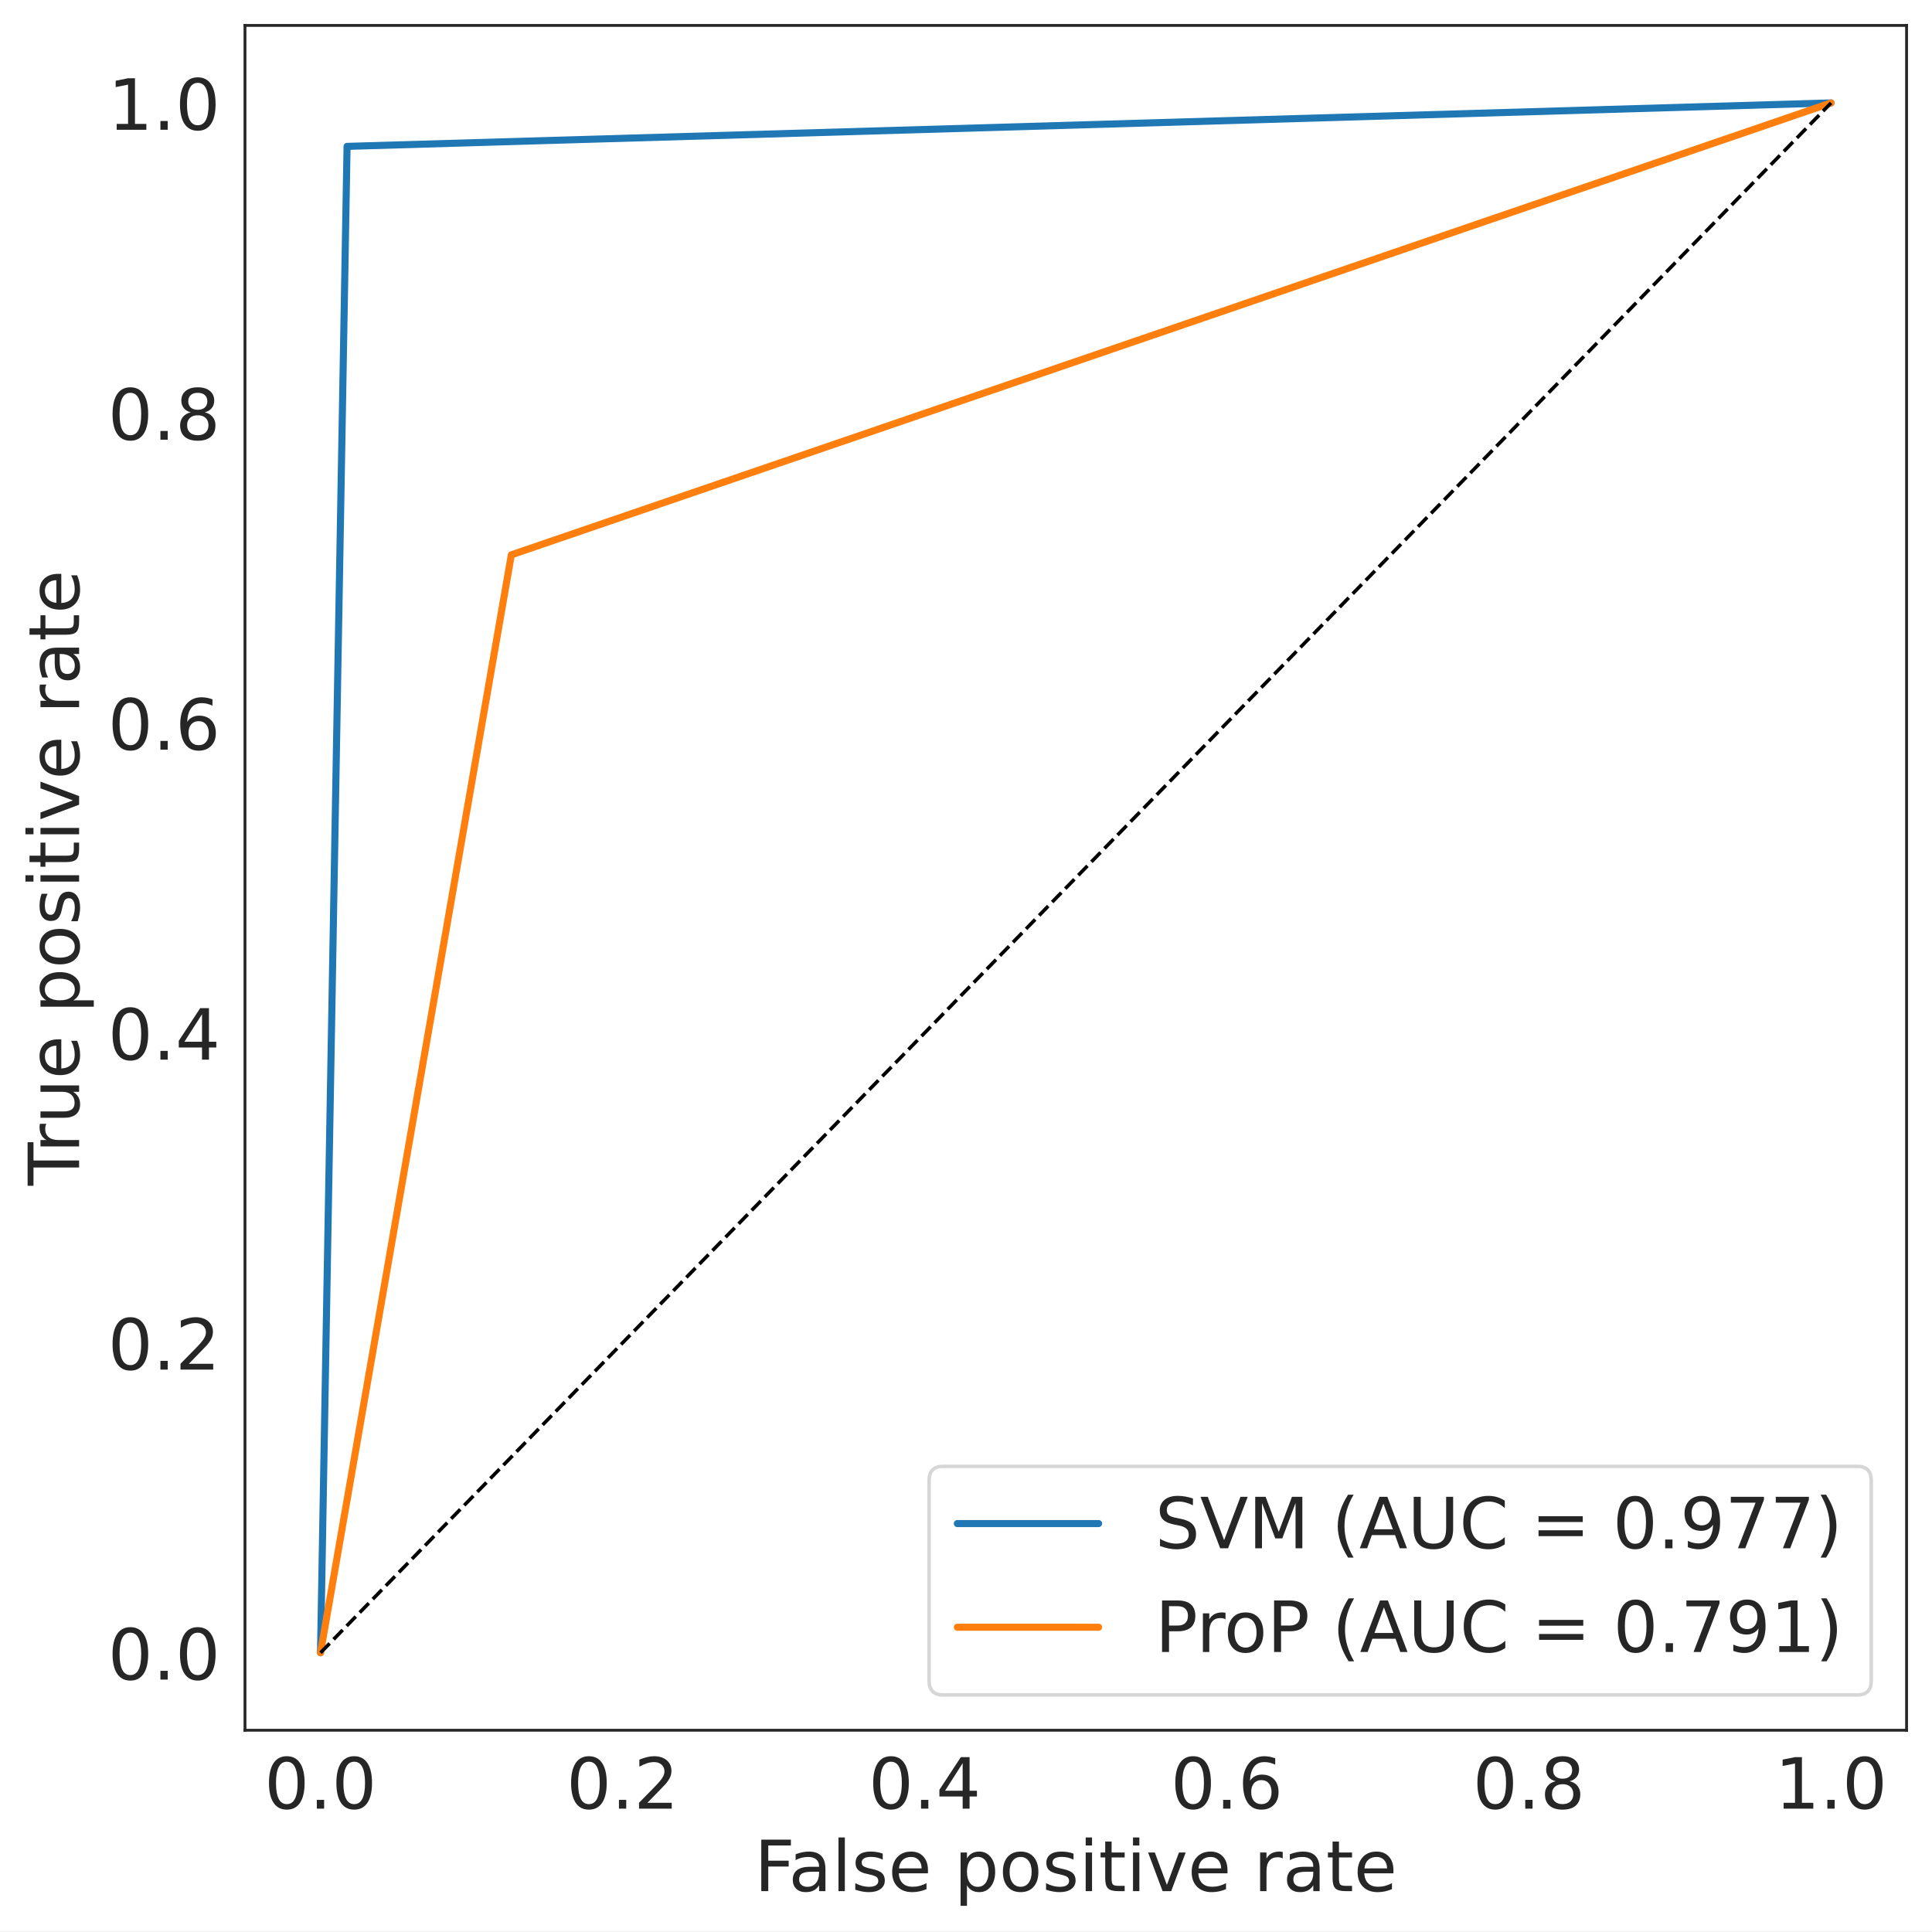
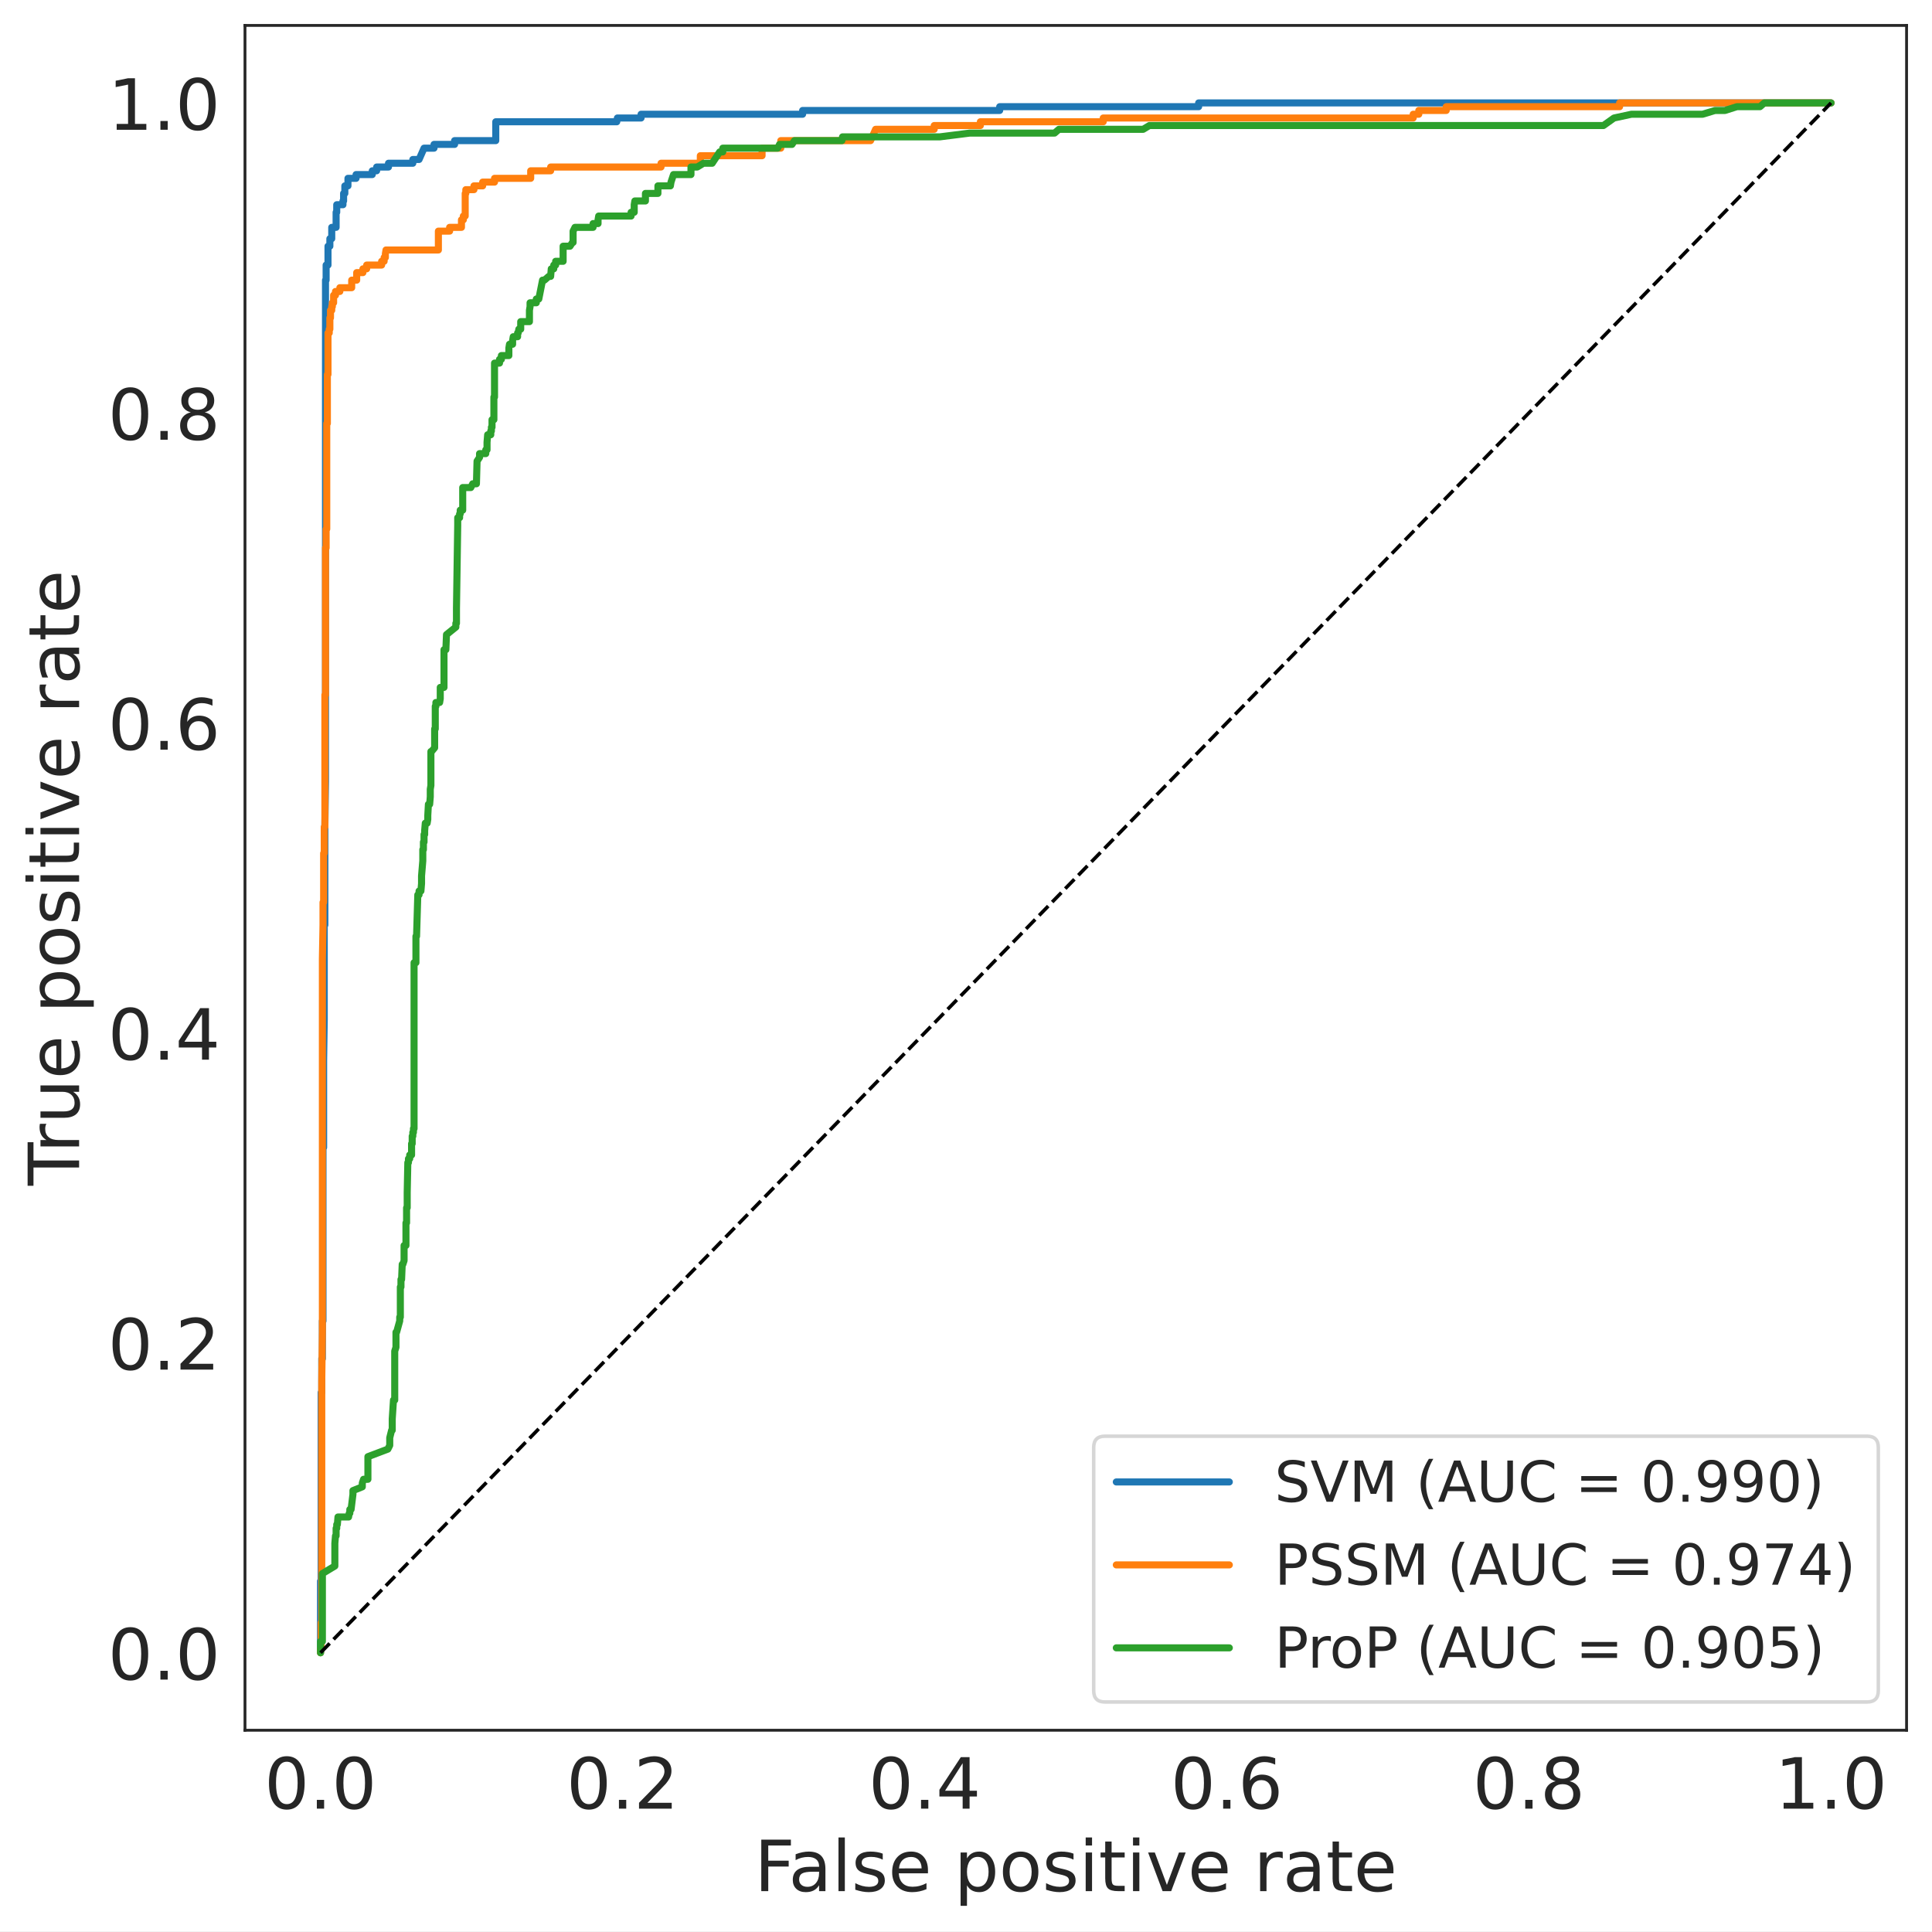
<svg xmlns="http://www.w3.org/2000/svg" xmlns:xlink="http://www.w3.org/1999/xlink" width="547.003pt" height="546.793pt" viewBox="0 0 547.003 546.793" version="1.1">
  <defs>
    <style type="text/css">*{stroke-linejoin: round; stroke-linecap: butt}</style>
  </defs>
  <g id="figure_1">
    <g id="patch_1">
      <path d="M 0 546.793  L 547.003 546.793  L 547.003 0  L 0 0  z " style="fill: #ffffff" />
    </g>
    <g id="axes_1">
      <g id="patch_2">
        <path d="M 69.362 489.88  L 539.803 489.88  L 539.803 7.2  L 69.362 7.2  z " style="fill: #ffffff" />
      </g>
      <g id="matplotlib.axis_1">
        <g id="xtick_1">
          <g id="text_1">
            <g style="fill: #262626" transform="translate(74.84301 512.0769) scale(0.2 -0.2)">
              <defs>
                <path id="DejaVuSans-30" d="M 2034 4250  Q 1547 4250 1301 3770  Q 1056 3291 1056 2328  Q 1056 1369 1301 889  Q 1547 409 2034 409  Q 2525 409 2770 889  Q 3016 1369 3016 2328  Q 3016 3291 2770 3770  Q 2525 4250 2034 4250  z M 2034 4750  Q 2819 4750 3233 4129  Q 3647 3509 3647 2328  Q 3647 1150 3233 529  Q 2819 -91 2034 -91  Q 1250 -91 836 529  Q 422 1150 422 2328  Q 422 3509 836 4129  Q 1250 4750 2034 4750  z " transform="scale(0.015625)" />
                <path id="DejaVuSans-2e" d="M 684 794  L 1344 794  L 1344 0  L 684 0  L 684 794  z " transform="scale(0.015625)" />
              </defs>
              <use xlink:href="#DejaVuSans-30" />
              <use xlink:href="#DejaVuSans-2e" transform="translate(63.62305 0)" />
              <use xlink:href="#DejaVuSans-30" transform="translate(95.41016 0)" />
            </g>
          </g>
        </g>
        <g id="xtick_2">
          <g id="text_2">
            <g style="fill: #262626" transform="translate(160.3776 512.0769) scale(0.2 -0.2)">
              <defs>
                <path id="DejaVuSans-32" d="M 1228 531  L 3431 531  L 3431 0  L 469 0  L 469 531  Q 828 903 1448 1529  Q 2069 2156 2228 2338  Q 2531 2678 2651 2914  Q 2772 3150 2772 3378  Q 2772 3750 2511 3984  Q 2250 4219 1831 4219  Q 1534 4219 1204 4116  Q 875 4013 500 3803  L 500 4441  Q 881 4594 1212 4672  Q 1544 4750 1819 4750  Q 2544 4750 2975 4387  Q 3406 4025 3406 3419  Q 3406 3131 3298 2873  Q 3191 2616 2906 2266  Q 2828 2175 2409 1742  Q 1991 1309 1228 531  z " transform="scale(0.015625)" />
              </defs>
              <use xlink:href="#DejaVuSans-30" />
              <use xlink:href="#DejaVuSans-2e" transform="translate(63.62305 0)" />
              <use xlink:href="#DejaVuSans-32" transform="translate(95.41016 0)" />
            </g>
          </g>
        </g>
        <g id="xtick_3">
          <g id="text_3">
            <g style="fill: #262626" transform="translate(245.9121 512.0769) scale(0.2 -0.2)">
              <defs>
                <path id="DejaVuSans-34" d="M 2419 4116  L 825 1625  L 2419 1625  L 2419 4116  z M 2253 4666  L 3047 4666  L 3047 1625  L 3713 1625  L 3713 1100  L 3047 1100  L 3047 0  L 2419 0  L 2419 1100  L 313 1100  L 313 1709  L 2253 4666  z " transform="scale(0.015625)" />
              </defs>
              <use xlink:href="#DejaVuSans-30" />
              <use xlink:href="#DejaVuSans-2e" transform="translate(63.62305 0)" />
              <use xlink:href="#DejaVuSans-34" transform="translate(95.41016 0)" />
            </g>
          </g>
        </g>
        <g id="xtick_4">
          <g id="text_4">
            <g style="fill: #262626" transform="translate(331.4466 512.0769) scale(0.2 -0.2)">
              <defs>
                <path id="DejaVuSans-36" d="M 2113 2584  Q 1688 2584 1439 2293  Q 1191 2003 1191 1497  Q 1191 994 1439 701  Q 1688 409 2113 409  Q 2538 409 2786 701  Q 3034 994 3034 1497  Q 3034 2003 2786 2293  Q 2538 2584 2113 2584  z M 3366 4563  L 3366 3988  Q 3128 4100 2886 4159  Q 2644 4219 2406 4219  Q 1781 4219 1451 3797  Q 1122 3375 1075 2522  Q 1259 2794 1537 2939  Q 1816 3084 2150 3084  Q 2853 3084 3261 2657  Q 3669 2231 3669 1497  Q 3669 778 3244 343  Q 2819 -91 2113 -91  Q 1303 -91 875 529  Q 447 1150 447 2328  Q 447 3434 972 4092  Q 1497 4750 2381 4750  Q 2619 4750 2861 4703  Q 3103 4656 3366 4563  z " transform="scale(0.015625)" />
              </defs>
              <use xlink:href="#DejaVuSans-30" />
              <use xlink:href="#DejaVuSans-2e" transform="translate(63.62305 0)" />
              <use xlink:href="#DejaVuSans-36" transform="translate(95.41016 0)" />
            </g>
          </g>
        </g>
        <g id="xtick_5">
          <g id="text_5">
            <g style="fill: #262626" transform="translate(416.9812 512.0769) scale(0.2 -0.2)">
              <defs>
                <path id="DejaVuSans-38" d="M 2034 2216  Q 1584 2216 1326 1975  Q 1069 1734 1069 1313  Q 1069 891 1326 650  Q 1584 409 2034 409  Q 2484 409 2743 651  Q 3003 894 3003 1313  Q 3003 1734 2745 1975  Q 2488 2216 2034 2216  z M 1403 2484  Q 997 2584 770 2862  Q 544 3141 544 3541  Q 544 4100 942 4425  Q 1341 4750 2034 4750  Q 2731 4750 3128 4425  Q 3525 4100 3525 3541  Q 3525 3141 3298 2862  Q 3072 2584 2669 2484  Q 3125 2378 3379 2068  Q 3634 1759 3634 1313  Q 3634 634 3220 271  Q 2806 -91 2034 -91  Q 1263 -91 848 271  Q 434 634 434 1313  Q 434 1759 690 2068  Q 947 2378 1403 2484  z M 1172 3481  Q 1172 3119 1398 2916  Q 1625 2713 2034 2713  Q 2441 2713 2670 2916  Q 2900 3119 2900 3481  Q 2900 3844 2670 4047  Q 2441 4250 2034 4250  Q 1625 4250 1398 4047  Q 1172 3844 1172 3481  z " transform="scale(0.015625)" />
              </defs>
              <use xlink:href="#DejaVuSans-30" />
              <use xlink:href="#DejaVuSans-2e" transform="translate(63.62305 0)" />
              <use xlink:href="#DejaVuSans-38" transform="translate(95.41016 0)" />
            </g>
          </g>
        </g>
        <g id="xtick_6">
          <g id="text_6">
            <g style="fill: #262626" transform="translate(502.5157 512.0769) scale(0.2 -0.2)">
              <defs>
                <path id="DejaVuSans-31" d="M 794 531  L 1825 531  L 1825 4091  L 703 3866  L 703 4441  L 1819 4666  L 2450 4666  L 2450 531  L 3481 531  L 3481 0  L 794 0  L 794 531  z " transform="scale(0.015625)" />
              </defs>
              <use xlink:href="#DejaVuSans-31" />
              <use xlink:href="#DejaVuSans-2e" transform="translate(63.62305 0)" />
              <use xlink:href="#DejaVuSans-30" transform="translate(95.41016 0)" />
            </g>
          </g>
        </g>
        <g id="text_7">
          <g style="fill: #262626" transform="translate(213.5809 535.4331) scale(0.2 -0.2)">
            <defs>
              <path id="DejaVuSans-46" d="M 628 4666  L 3309 4666  L 3309 4134  L 1259 4134  L 1259 2759  L 3109 2759  L 3109 2228  L 1259 2228  L 1259 0  L 628 0  L 628 4666  z " transform="scale(0.015625)" />
              <path id="DejaVuSans-61" d="M 2194 1759  Q 1497 1759 1228 1600  Q 959 1441 959 1056  Q 959 750 1161 570  Q 1363 391 1709 391  Q 2188 391 2477 730  Q 2766 1069 2766 1631  L 2766 1759  L 2194 1759  z M 3341 1997  L 3341 0  L 2766 0  L 2766 531  Q 2569 213 2275 61  Q 1981 -91 1556 -91  Q 1019 -91 701 211  Q 384 513 384 1019  Q 384 1609 779 1909  Q 1175 2209 1959 2209  L 2766 2209  L 2766 2266  Q 2766 2663 2505 2880  Q 2244 3097 1772 3097  Q 1472 3097 1187 3025  Q 903 2953 641 2809  L 641 3341  Q 956 3463 1253 3523  Q 1550 3584 1831 3584  Q 2591 3584 2966 3190  Q 3341 2797 3341 1997  z " transform="scale(0.015625)" />
              <path id="DejaVuSans-6c" d="M 603 4863  L 1178 4863  L 1178 0  L 603 0  L 603 4863  z " transform="scale(0.015625)" />
              <path id="DejaVuSans-73" d="M 2834 3397  L 2834 2853  Q 2591 2978 2328 3040  Q 2066 3103 1784 3103  Q 1356 3103 1142 2972  Q 928 2841 928 2578  Q 928 2378 1081 2264  Q 1234 2150 1697 2047  L 1894 2003  Q 2506 1872 2764 1633  Q 3022 1394 3022 966  Q 3022 478 2636 193  Q 2250 -91 1575 -91  Q 1294 -91 989 -36  Q 684 19 347 128  L 347 722  Q 666 556 975 473  Q 1284 391 1588 391  Q 1994 391 2212 530  Q 2431 669 2431 922  Q 2431 1156 2273 1281  Q 2116 1406 1581 1522  L 1381 1569  Q 847 1681 609 1914  Q 372 2147 372 2553  Q 372 3047 722 3315  Q 1072 3584 1716 3584  Q 2034 3584 2315 3537  Q 2597 3491 2834 3397  z " transform="scale(0.015625)" />
              <path id="DejaVuSans-65" d="M 3597 1894  L 3597 1613  L 953 1613  Q 991 1019 1311 708  Q 1631 397 2203 397  Q 2534 397 2845 478  Q 3156 559 3463 722  L 3463 178  Q 3153 47 2828 -22  Q 2503 -91 2169 -91  Q 1331 -91 842 396  Q 353 884 353 1716  Q 353 2575 817 3079  Q 1281 3584 2069 3584  Q 2775 3584 3186 3129  Q 3597 2675 3597 1894  z M 3022 2063  Q 3016 2534 2758 2815  Q 2500 3097 2075 3097  Q 1594 3097 1305 2825  Q 1016 2553 972 2059  L 3022 2063  z " transform="scale(0.015625)" />
              <path id="DejaVuSans-20" transform="scale(0.015625)" />
              <path id="DejaVuSans-70" d="M 1159 525  L 1159 -1331  L 581 -1331  L 581 3500  L 1159 3500  L 1159 2969  Q 1341 3281 1617 3432  Q 1894 3584 2278 3584  Q 2916 3584 3314 3078  Q 3713 2572 3713 1747  Q 3713 922 3314 415  Q 2916 -91 2278 -91  Q 1894 -91 1617 61  Q 1341 213 1159 525  z M 3116 1747  Q 3116 2381 2855 2742  Q 2594 3103 2138 3103  Q 1681 3103 1420 2742  Q 1159 2381 1159 1747  Q 1159 1113 1420 752  Q 1681 391 2138 391  Q 2594 391 2855 752  Q 3116 1113 3116 1747  z " transform="scale(0.015625)" />
              <path id="DejaVuSans-6f" d="M 1959 3097  Q 1497 3097 1228 2736  Q 959 2375 959 1747  Q 959 1119 1226 758  Q 1494 397 1959 397  Q 2419 397 2687 759  Q 2956 1122 2956 1747  Q 2956 2369 2687 2733  Q 2419 3097 1959 3097  z M 1959 3584  Q 2709 3584 3137 3096  Q 3566 2609 3566 1747  Q 3566 888 3137 398  Q 2709 -91 1959 -91  Q 1206 -91 779 398  Q 353 888 353 1747  Q 353 2609 779 3096  Q 1206 3584 1959 3584  z " transform="scale(0.015625)" />
              <path id="DejaVuSans-69" d="M 603 3500  L 1178 3500  L 1178 0  L 603 0  L 603 3500  z M 603 4863  L 1178 4863  L 1178 4134  L 603 4134  L 603 4863  z " transform="scale(0.015625)" />
              <path id="DejaVuSans-74" d="M 1172 4494  L 1172 3500  L 2356 3500  L 2356 3053  L 1172 3053  L 1172 1153  Q 1172 725 1289 603  Q 1406 481 1766 481  L 2356 481  L 2356 0  L 1766 0  Q 1100 0 847 248  Q 594 497 594 1153  L 594 3053  L 172 3053  L 172 3500  L 594 3500  L 594 4494  L 1172 4494  z " transform="scale(0.015625)" />
              <path id="DejaVuSans-76" d="M 191 3500  L 800 3500  L 1894 563  L 2988 3500  L 3597 3500  L 2284 0  L 1503 0  L 191 3500  z " transform="scale(0.015625)" />
              <path id="DejaVuSans-72" d="M 2631 2963  Q 2534 3019 2420 3045  Q 2306 3072 2169 3072  Q 1681 3072 1420 2755  Q 1159 2438 1159 1844  L 1159 0  L 581 0  L 581 3500  L 1159 3500  L 1159 2956  Q 1341 3275 1631 3429  Q 1922 3584 2338 3584  Q 2397 3584 2469 3576  Q 2541 3569 2628 3553  L 2631 2963  z " transform="scale(0.015625)" />
            </defs>
            <use xlink:href="#DejaVuSans-46" />
            <use xlink:href="#DejaVuSans-61" transform="translate(48.39453 0)" />
            <use xlink:href="#DejaVuSans-6c" transform="translate(109.6738 0)" />
            <use xlink:href="#DejaVuSans-73" transform="translate(137.457 0)" />
            <use xlink:href="#DejaVuSans-65" transform="translate(189.5566 0)" />
            <use xlink:href="#DejaVuSans-20" transform="translate(251.0801 0)" />
            <use xlink:href="#DejaVuSans-70" transform="translate(282.8672 0)" />
            <use xlink:href="#DejaVuSans-6f" transform="translate(346.3438 0)" />
            <use xlink:href="#DejaVuSans-73" transform="translate(407.5254 0)" />
            <use xlink:href="#DejaVuSans-69" transform="translate(459.625 0)" />
            <use xlink:href="#DejaVuSans-74" transform="translate(487.4082 0)" />
            <use xlink:href="#DejaVuSans-69" transform="translate(526.6172 0)" />
            <use xlink:href="#DejaVuSans-76" transform="translate(554.4004 0)" />
            <use xlink:href="#DejaVuSans-65" transform="translate(613.5801 0)" />
            <use xlink:href="#DejaVuSans-20" transform="translate(675.1035 0)" />
            <use xlink:href="#DejaVuSans-72" transform="translate(706.8906 0)" />
            <use xlink:href="#DejaVuSans-61" transform="translate(748.0039 0)" />
            <use xlink:href="#DejaVuSans-74" transform="translate(809.2832 0)" />
            <use xlink:href="#DejaVuSans-65" transform="translate(848.4922 0)" />
          </g>
        </g>
      </g>
      <g id="matplotlib.axis_2">
        <g id="ytick_1">
          <g id="text_8">
            <g style="fill: #262626" transform="translate(30.55625 475.5384) scale(0.2 -0.2)">
              <use xlink:href="#DejaVuSans-30" />
              <use xlink:href="#DejaVuSans-2e" transform="translate(63.62305 0)" />
              <use xlink:href="#DejaVuSans-30" transform="translate(95.41016 0)" />
            </g>
          </g>
        </g>
        <g id="ytick_2">
          <g id="text_9">
            <g style="fill: #262626" transform="translate(30.55625 387.7784) scale(0.2 -0.2)">
              <use xlink:href="#DejaVuSans-30" />
              <use xlink:href="#DejaVuSans-2e" transform="translate(63.62305 0)" />
              <use xlink:href="#DejaVuSans-32" transform="translate(95.41016 0)" />
            </g>
          </g>
        </g>
        <g id="ytick_3">
          <g id="text_10">
            <g style="fill: #262626" transform="translate(30.55625 300.0184) scale(0.2 -0.2)">
              <use xlink:href="#DejaVuSans-30" />
              <use xlink:href="#DejaVuSans-2e" transform="translate(63.62305 0)" />
              <use xlink:href="#DejaVuSans-34" transform="translate(95.41016 0)" />
            </g>
          </g>
        </g>
        <g id="ytick_4">
          <g id="text_11">
            <g style="fill: #262626" transform="translate(30.55625 212.2584) scale(0.2 -0.2)">
              <use xlink:href="#DejaVuSans-30" />
              <use xlink:href="#DejaVuSans-2e" transform="translate(63.62305 0)" />
              <use xlink:href="#DejaVuSans-36" transform="translate(95.41016 0)" />
            </g>
          </g>
        </g>
        <g id="ytick_5">
          <g id="text_12">
            <g style="fill: #262626" transform="translate(30.55625 124.4984) scale(0.2 -0.2)">
              <use xlink:href="#DejaVuSans-30" />
              <use xlink:href="#DejaVuSans-2e" transform="translate(63.62305 0)" />
              <use xlink:href="#DejaVuSans-38" transform="translate(95.41016 0)" />
            </g>
          </g>
        </g>
        <g id="ytick_6">
          <g id="text_13">
            <g style="fill: #262626" transform="translate(30.55625 36.73844) scale(0.2 -0.2)">
              <use xlink:href="#DejaVuSans-31" />
              <use xlink:href="#DejaVuSans-2e" transform="translate(63.62305 0)" />
              <use xlink:href="#DejaVuSans-30" transform="translate(95.41016 0)" />
            </g>
          </g>
        </g>
        <g id="text_14">
          <g style="fill: #262626" transform="translate(22.39688 335.6681) rotate(-90) scale(0.2 -0.2)">
            <defs>
              <path id="DejaVuSans-54" d="M -19 4666  L 3928 4666  L 3928 4134  L 2272 4134  L 2272 0  L 1638 0  L 1638 4134  L -19 4134  L -19 4666  z " transform="scale(0.015625)" />
              <path id="DejaVuSans-75" d="M 544 1381  L 544 3500  L 1119 3500  L 1119 1403  Q 1119 906 1312 657  Q 1506 409 1894 409  Q 2359 409 2629 706  Q 2900 1003 2900 1516  L 2900 3500  L 3475 3500  L 3475 0  L 2900 0  L 2900 538  Q 2691 219 2414 64  Q 2138 -91 1772 -91  Q 1169 -91 856 284  Q 544 659 544 1381  z M 1991 3584  L 1991 3584  z " transform="scale(0.015625)" />
            </defs>
            <use xlink:href="#DejaVuSans-54" />
            <use xlink:href="#DejaVuSans-72" transform="translate(46.33398 0)" />
            <use xlink:href="#DejaVuSans-75" transform="translate(87.44727 0)" />
            <use xlink:href="#DejaVuSans-65" transform="translate(150.8262 0)" />
            <use xlink:href="#DejaVuSans-20" transform="translate(212.3496 0)" />
            <use xlink:href="#DejaVuSans-70" transform="translate(244.1367 0)" />
            <use xlink:href="#DejaVuSans-6f" transform="translate(307.6133 0)" />
            <use xlink:href="#DejaVuSans-73" transform="translate(368.7949 0)" />
            <use xlink:href="#DejaVuSans-69" transform="translate(420.8945 0)" />
            <use xlink:href="#DejaVuSans-74" transform="translate(448.6777 0)" />
            <use xlink:href="#DejaVuSans-69" transform="translate(487.8867 0)" />
            <use xlink:href="#DejaVuSans-76" transform="translate(515.6699 0)" />
            <use xlink:href="#DejaVuSans-65" transform="translate(574.8496 0)" />
            <use xlink:href="#DejaVuSans-20" transform="translate(636.373 0)" />
            <use xlink:href="#DejaVuSans-72" transform="translate(668.1602 0)" />
            <use xlink:href="#DejaVuSans-61" transform="translate(709.2734 0)" />
            <use xlink:href="#DejaVuSans-74" transform="translate(770.5527 0)" />
            <use xlink:href="#DejaVuSans-65" transform="translate(809.7617 0)" />
          </g>
        </g>
      </g>
      <g id="line2d_1">
-         <path d="M 90.746 467.94  L 98.263 41.443  L 518.419 29.14  " clip-path="url(#p184c1fcb16)" style="fill: none; stroke: #1f77b4; stroke-width: 2; stroke-linecap: round" />
+         <path d="M 90.746 467.94  L 90.746 447.655  L 90.923 447.655  L 90.923 394.273  L 91.099 394.273  L 91.099 384.664  L 91.276 384.664  L 91.276 373.988  L 91.452 373.988  L 91.452 324.876  L 91.629 324.876  L 91.629 300.321  L 91.806 288.576  L 91.806 261.885  L 91.982 261.885  L 91.982 234.127  L 92.159 221.315  L 92.159 79.319  L 92.335 79.319  L 92.335 75.049  L 92.865 75.049  L 92.865 69.71  L 93.395 69.71  L 93.395 67.575  L 93.925 67.575  L 93.925 64.372  L 95.161 64.372  L 95.161 60.102  L 95.337 60.102  L 95.337 57.966  L 97.103 57.966  L 97.103 56.899  L 97.28 56.899  L 97.28 54.763  L 97.633 54.763  L 97.633 52.628  L 98.516 52.628  L 98.516 50.493  L 100.811 50.493  L 100.811 49.425  L 105.402 49.425  L 105.402 48.358  L 106.638 48.358  L 106.638 47.29  L 109.993 47.29  L 109.993 46.222  L 116.88 46.222  L 116.88 45.155  L 118.646 45.155  L 120.058 41.952  L 122.883 41.952  L 122.883 40.884  L 128.71 40.884  L 128.71 39.816  L 140.365 39.816  L 140.365 34.478  L 174.621 34.478  L 174.797 33.411  L 181.507 33.411  L 181.507 32.343  L 227.241 32.343  L 227.241 31.275  L 283.04 31.275  L 283.04 30.208  L 339.368 30.208  L 339.368 29.14  L 518.419 29.14  L 518.419 29.14  " clip-path="url(#pdf6d0e2c1f)" style="fill: none; stroke: #1f77b4; stroke-width: 2; stroke-linecap: round" />
      </g>
      <g id="line2d_2">
-         <path d="M 90.746 467.94  L 144.773 157.089  L 518.419 29.14  " clip-path="url(#p184c1fcb16)" style="fill: none; stroke: #ff7f0e; stroke-width: 2; stroke-linecap: round" />
+         <path d="M 90.746 467.94  L 90.746 466.872  L 90.923 466.872  L 90.923 459.399  L 91.099 459.399  L 91.099 391.07  L 91.276 377.191  L 91.276 271.494  L 91.452 261.885  L 91.452 255.48  L 91.629 255.48  L 91.629 241.6  L 91.806 241.6  L 91.806 234.127  L 91.982 234.127  L 91.982 196.759  L 92.159 196.759  L 92.159 155.122  L 92.335 155.122  L 92.335 149.783  L 92.512 149.783  L 92.512 119.889  L 92.688 119.889  L 92.688 106.01  L 92.865 106.01  L 92.865 94.266  L 93.218 94.266  L 93.218 93.198  L 93.395 93.198  L 93.395 89.995  L 93.571 89.995  L 93.571 87.86  L 93.925 87.86  L 93.925 86.793  L 94.101 86.793  L 94.101 85.725  L 94.454 85.725  L 94.454 83.59  L 94.984 83.59  L 94.984 82.522  L 96.22 82.522  L 96.22 81.454  L 99.575 81.454  L 99.575 79.319  L 100.988 79.319  L 100.988 77.184  L 102.753 77.184  L 102.753 76.116  L 103.813 76.116  L 103.813 75.049  L 108.051 75.049  L 108.051 73.981  L 108.757 73.981  L 108.757 72.913  L 109.11 72.913  L 109.11 71.846  L 109.287 70.778  L 124.119 70.778  L 124.119 65.44  L 127.298 65.44  L 127.298 64.372  L 130.653 64.372  L 130.653 62.237  L 131.183 62.237  L 131.183 61.169  L 131.712 61.169  L 131.712 54.763  L 131.889 54.763  L 131.889 53.696  L 134.184 53.696  L 134.184 52.628  L 136.657 52.628  L 136.657 51.56  L 140.011 51.56  L 140.011 50.493  L 150.253 50.493  L 150.253 48.358  L 155.904 48.358  L 155.904 47.29  L 187.158 47.29  L 187.158 46.222  L 198.282 46.222  L 198.282 44.087  L 215.764 44.087  L 215.764 41.952  L 221.061 41.952  L 221.061 39.816  L 246.488 39.816  L 247.901 36.613  L 264.499 36.613  L 264.499 35.546  L 277.566 35.546  L 277.566 34.478  L 312.352 34.478  L 312.352 33.411  L 400.111 33.411  L 400.111 32.343  L 401.701 32.343  L 401.701 31.275  L 409.47 31.275  L 409.47 30.208  L 458.559 30.208  L 458.559 29.14  L 518.419 29.14  L 518.419 29.14  " clip-path="url(#pdf6d0e2c1f)" style="fill: none; stroke: #ff7f0e; stroke-width: 2; stroke-linecap: round" />
      </g>
      <g id="line2d_3">
-         <path d="M 90.746 467.94  L 518.419 29.14  " clip-path="url(#p184c1fcb16)" style="fill: none; stroke-dasharray: 3.7,1.6; stroke-dashoffset: 0; stroke: #000000" />
+         <path d="M 90.746 467.94  L 90.746 464.737  L 91.276 464.737  L 91.276 445.52  L 94.807 443.384  L 94.807 436.978  L 94.984 434.843  L 95.161 434.843  L 95.161 432.708  L 95.337 432.708  L 95.337 431.64  L 95.514 431.64  L 95.69 429.505  L 98.692 429.505  L 98.869 428.437  L 99.045 428.437  L 99.045 427.37  L 99.398 427.37  L 99.928 423.099  L 99.928 422.031  L 102.577 420.964  L 102.577 419.896  L 102.93 418.829  L 104.166 418.829  L 104.166 412.423  L 109.817 410.287  L 110.346 409.22  L 110.346 407.085  L 110.876 404.949  L 111.053 404.949  L 111.053 401.746  L 111.406 396.408  L 111.759 396.408  L 111.759 382.529  L 112.112 381.461  L 112.112 377.191  L 112.289 377.191  L 113.172 373.988  L 113.172 372.92  L 113.348 372.92  L 113.348 364.379  L 113.525 364.379  L 113.525 362.244  L 113.701 362.244  L 113.878 357.973  L 114.054 357.973  L 114.408 356.905  L 114.408 352.635  L 114.937 352.635  L 114.937 346.229  L 115.114 346.229  L 115.114 341.958  L 115.291 341.958  L 115.291 337.688  L 115.467 329.147  L 115.644 329.147  L 115.644 328.079  L 115.997 328.079  L 115.997 327.012  L 116.527 327.012  L 116.527 323.809  L 116.703 323.809  L 116.703 321.673  L 116.88 321.673  L 116.88 320.606  L 117.056 320.606  L 117.056 319.538  L 117.233 319.538  L 117.233 272.562  L 117.763 272.562  L 117.763 265.088  L 117.939 265.088  L 118.292 253.344  L 118.646 253.344  L 118.646 252.277  L 119.175 252.277  L 119.352 250.141  L 119.352 248.006  L 119.705 243.736  L 119.705 240.533  L 119.882 240.533  L 119.882 238.397  L 120.058 238.397  L 120.058 236.262  L 120.235 236.262  L 120.235 235.195  L 120.411 233.059  L 120.941 233.059  L 121.118 231.992  L 121.118 230.924  L 121.294 227.721  L 121.647 227.721  L 121.824 225.586  L 121.824 223.45  L 122.001 222.383  L 122.001 212.774  L 122.177 212.774  L 123.06 211.706  L 123.06 206.368  L 123.237 206.368  L 123.237 199.962  L 123.413 199.962  L 123.413 198.895  L 124.473 198.895  L 124.649 197.827  L 124.649 194.624  L 125.709 194.624  L 125.709 183.948  L 126.238 183.948  L 126.415 179.677  L 129.064 177.542  L 129.064 176.474  L 129.24 176.474  L 129.24 172.204  L 129.593 148.716  L 129.593 146.58  L 130.123 146.58  L 130.123 145.513  L 130.3 145.513  L 130.3 144.445  L 131.006 144.445  L 131.006 138.039  L 133.302 138.039  L 133.831 136.972  L 134.891 136.972  L 135.067 130.566  L 135.774 129.498  L 135.774 128.431  L 137.539 128.431  L 137.539 127.363  L 137.893 127.363  L 137.893 125.228  L 138.069 123.092  L 138.952 123.092  L 138.952 122.025  L 139.129 122.025  L 139.129 120.957  L 139.305 120.957  L 139.305 118.822  L 139.835 118.822  L 139.835 112.416  L 140.011 112.416  L 140.011 102.807  L 141.424 102.807  L 141.424 101.74  L 141.954 101.74  L 141.954 100.672  L 144.073 100.672  L 144.073 98.537  L 144.249 97.469  L 145.132 97.469  L 145.132 96.401  L 145.309 95.334  L 146.545 95.334  L 146.545 94.266  L 146.721 94.266  L 146.898 93.198  L 147.428 93.198  L 147.428 91.063  L 149.9 91.063  L 149.9 87.86  L 150.076 86.793  L 150.076 85.725  L 151.842 85.725  L 151.842 84.657  L 152.549 84.657  L 153.608 79.319  L 154.138 79.319  L 155.374 78.251  L 155.904 78.251  L 156.08 76.116  L 156.786 76.116  L 156.786 75.049  L 157.316 75.049  L 157.316 73.981  L 159.435 73.981  L 159.435 69.71  L 161.377 69.71  L 162.084 68.643  L 162.26 68.643  L 162.26 65.44  L 162.79 64.372  L 167.911 64.372  L 167.911 63.304  L 169.323 63.304  L 169.323 62.237  L 169.5 61.169  L 178.682 61.169  L 178.682 60.102  L 179.565 60.102  L 179.565 57.966  L 179.742 56.899  L 182.743 56.899  L 182.743 54.763  L 186.275 54.763  L 186.275 52.628  L 189.807 52.628  L 189.983 51.56  L 190.689 49.425  L 195.634 49.425  L 195.634 47.29  L 197.399 47.29  L 199.165 46.222  L 201.637 46.222  L 203.756 43.019  L 204.639 43.019  L 204.639 41.952  L 220.178 41.952  L 220.708 40.884  L 224.239 40.884  L 224.946 39.816  L 238.366 39.816  L 238.542 38.749  L 266.088 38.749  L 274.564 37.681  L 298.579 37.681  L 299.815 36.613  L 323.653 36.613  L 325.419 35.546  L 453.968 35.546  L 456.97 33.411  L 461.914 32.343  L 482.044 32.343  L 485.575 31.275  L 488.401 31.275  L 491.756 30.208  L 498.289 30.208  L 499.525 29.14  L 518.419 29.14  L 518.419 29.14  " clip-path="url(#pdf6d0e2c1f)" style="fill: none; stroke: #2ca02c; stroke-width: 2; stroke-linecap: round" />
+       </g>
+       <g id="line2d_4">
+         <path d="M 90.746 467.94  L 518.419 29.14  " clip-path="url(#pdf6d0e2c1f)" style="fill: none; stroke-dasharray: 3.7,1.6; stroke-dashoffset: 0; stroke: #000000" />
      </g>
      <g id="patch_3">
        <path d="M 69.362 489.88  L 69.362 7.2  " style="fill: none; stroke: #262626; stroke-width: 0.8; stroke-linejoin: miter; stroke-linecap: square" />
      </g>
      <g id="patch_4">
        <path d="M 539.803 489.88  L 539.803 7.2  " style="fill: none; stroke: #262626; stroke-width: 0.8; stroke-linejoin: miter; stroke-linecap: square" />
      </g>
      <g id="patch_5">
        <path d="M 69.362 489.88  L 539.803 489.88  " style="fill: none; stroke: #262626; stroke-width: 0.8; stroke-linejoin: miter; stroke-linecap: square" />
      </g>
      <g id="patch_6">
        <path d="M 69.362 7.2  L 539.803 7.2  " style="fill: none; stroke: #262626; stroke-width: 0.8; stroke-linejoin: miter; stroke-linecap: square" />
      </g>
      <g id="legend_1">
        <g id="patch_7">
-           <path d="M 267.049 479.88  L 525.803 479.88  Q 529.803 479.88 529.803 475.88  L 529.803 419.168  Q 529.803 415.168 525.803 415.168  L 267.049 415.168  Q 263.049 415.168 263.049 419.168  L 263.049 475.88  Q 263.049 479.88 267.049 479.88  z " style="fill: #ffffff; opacity: 0.8; stroke: #cccccc; stroke-linejoin: miter" />
-         </g>
-         <g id="line2d_4">
-           <path d="M 271.049 431.364  L 291.049 431.364  L 311.049 431.364  " style="fill: none; stroke: #1f77b4; stroke-width: 2; stroke-linecap: round" />
+           <path d="M 312.855 481.88  L 528.602 481.88  Q 531.803 481.88 531.803 478.68  L 531.803 409.825  Q 531.803 406.625 528.602 406.625  L 312.855 406.625  Q 309.655 406.625 309.655 409.825  L 309.655 478.68  Q 309.655 481.88 312.855 481.88  z " style="fill: #ffffff; opacity: 0.8; stroke: #cccccc; stroke-linejoin: miter" />
+         </g>
+         <g id="line2d_5">
+           <path d="M 316.055 419.582  L 332.055 419.582  L 348.055 419.582  " style="fill: none; stroke: #1f77b4; stroke-width: 2; stroke-linecap: round" />
        </g>
        <g id="text_15">
-           <g style="fill: #262626" transform="translate(327.0494 438.3644) scale(0.2 -0.2)">
+           <g style="fill: #262626" transform="translate(360.855 425.1825) scale(0.16 -0.16)">
            <defs>
              <path id="DejaVuSans-53" d="M 3425 4513  L 3425 3897  Q 3066 4069 2747 4153  Q 2428 4238 2131 4238  Q 1616 4238 1336 4038  Q 1056 3838 1056 3469  Q 1056 3159 1242 3001  Q 1428 2844 1947 2747  L 2328 2669  Q 3034 2534 3370 2195  Q 3706 1856 3706 1288  Q 3706 609 3251 259  Q 2797 -91 1919 -91  Q 1588 -91 1214 -16  Q 841 59 441 206  L 441 856  Q 825 641 1194 531  Q 1563 422 1919 422  Q 2459 422 2753 634  Q 3047 847 3047 1241  Q 3047 1584 2836 1778  Q 2625 1972 2144 2069  L 1759 2144  Q 1053 2284 737 2584  Q 422 2884 422 3419  Q 422 4038 858 4394  Q 1294 4750 2059 4750  Q 2388 4750 2728 4690  Q 3069 4631 3425 4513  z " transform="scale(0.015625)" />
              <path id="DejaVuSans-56" d="M 1831 0  L 50 4666  L 709 4666  L 2188 738  L 3669 4666  L 4325 4666  L 2547 0  L 1831 0  z " transform="scale(0.015625)" />
              <path id="DejaVuSans-4d" d="M 628 4666  L 1569 4666  L 2759 1491  L 3956 4666  L 4897 4666  L 4897 0  L 4281 0  L 4281 4097  L 3078 897  L 2444 897  L 1241 4097  L 1241 0  L 628 0  L 628 4666  z " transform="scale(0.015625)" />
              <path id="DejaVuSans-28" d="M 1984 4856  Q 1566 4138 1362 3434  Q 1159 2731 1159 2009  Q 1159 1288 1364 580  Q 1569 -128 1984 -844  L 1484 -844  Q 1016 -109 783 600  Q 550 1309 550 2009  Q 550 2706 781 3412  Q 1013 4119 1484 4856  L 1984 4856  z " transform="scale(0.015625)" />
              <path id="DejaVuSans-41" d="M 2188 4044  L 1331 1722  L 3047 1722  L 2188 4044  z M 1831 4666  L 2547 4666  L 4325 0  L 3669 0  L 3244 1197  L 1141 1197  L 716 0  L 50 0  L 1831 4666  z " transform="scale(0.015625)" />
              <path id="DejaVuSans-55" d="M 556 4666  L 1191 4666  L 1191 1831  Q 1191 1081 1462 751  Q 1734 422 2344 422  Q 2950 422 3222 751  Q 3494 1081 3494 1831  L 3494 4666  L 4128 4666  L 4128 1753  Q 4128 841 3676 375  Q 3225 -91 2344 -91  Q 1459 -91 1007 375  Q 556 841 556 1753  L 556 4666  z " transform="scale(0.015625)" />
              <path id="DejaVuSans-43" d="M 4122 4306  L 4122 3641  Q 3803 3938 3442 4084  Q 3081 4231 2675 4231  Q 1875 4231 1450 3742  Q 1025 3253 1025 2328  Q 1025 1406 1450 917  Q 1875 428 2675 428  Q 3081 428 3442 575  Q 3803 722 4122 1019  L 4122 359  Q 3791 134 3420 21  Q 3050 -91 2638 -91  Q 1578 -91 968 557  Q 359 1206 359 2328  Q 359 3453 968 4101  Q 1578 4750 2638 4750  Q 3056 4750 3426 4639  Q 3797 4528 4122 4306  z " transform="scale(0.015625)" />
              <path id="DejaVuSans-3d" d="M 678 2906  L 4684 2906  L 4684 2381  L 678 2381  L 678 2906  z M 678 1631  L 4684 1631  L 4684 1100  L 678 1100  L 678 1631  z " transform="scale(0.015625)" />
              <path id="DejaVuSans-39" d="M 703 97  L 703 672  Q 941 559 1184 500  Q 1428 441 1663 441  Q 2288 441 2617 861  Q 2947 1281 2994 2138  Q 2813 1869 2534 1725  Q 2256 1581 1919 1581  Q 1219 1581 811 2004  Q 403 2428 403 3163  Q 403 3881 828 4315  Q 1253 4750 1959 4750  Q 2769 4750 3195 4129  Q 3622 3509 3622 2328  Q 3622 1225 3098 567  Q 2575 -91 1691 -91  Q 1453 -91 1209 -44  Q 966 3 703 97  z M 1959 2075  Q 2384 2075 2632 2365  Q 2881 2656 2881 3163  Q 2881 3666 2632 3958  Q 2384 4250 1959 4250  Q 1534 4250 1286 3958  Q 1038 3666 1038 3163  Q 1038 2656 1286 2365  Q 1534 2075 1959 2075  z " transform="scale(0.015625)" />
-               <path id="DejaVuSans-37" d="M 525 4666  L 3525 4666  L 3525 4397  L 1831 0  L 1172 0  L 2766 4134  L 525 4134  L 525 4666  z " transform="scale(0.015625)" />
              <path id="DejaVuSans-29" d="M 513 4856  L 1013 4856  Q 1481 4119 1714 3412  Q 1947 2706 1947 2009  Q 1947 1309 1714 600  Q 1481 -109 1013 -844  L 513 -844  Q 928 -128 1133 580  Q 1338 1288 1338 2009  Q 1338 2731 1133 3434  Q 928 4138 513 4856  z " transform="scale(0.015625)" />
            </defs>
            <use xlink:href="#DejaVuSans-53" />
            <use xlink:href="#DejaVuSans-56" transform="translate(63.47656 0)" />
            <use xlink:href="#DejaVuSans-4d" transform="translate(131.8848 0)" />
            <use xlink:href="#DejaVuSans-20" transform="translate(218.1641 0)" />
            <use xlink:href="#DejaVuSans-28" transform="translate(249.9512 0)" />
            <use xlink:href="#DejaVuSans-41" transform="translate(288.9648 0)" />
            <use xlink:href="#DejaVuSans-55" transform="translate(357.373 0)" />
            <use xlink:href="#DejaVuSans-43" transform="translate(430.5664 0)" />
            <use xlink:href="#DejaVuSans-20" transform="translate(500.3906 0)" />
            <use xlink:href="#DejaVuSans-3d" transform="translate(532.1777 0)" />
            <use xlink:href="#DejaVuSans-20" transform="translate(615.9668 0)" />
            <use xlink:href="#DejaVuSans-30" transform="translate(647.7539 0)" />
            <use xlink:href="#DejaVuSans-2e" transform="translate(711.377 0)" />
            <use xlink:href="#DejaVuSans-39" transform="translate(743.1641 0)" />
-             <use xlink:href="#DejaVuSans-37" transform="translate(806.7871 0)" />
-             <use xlink:href="#DejaVuSans-37" transform="translate(870.4102 0)" />
+             <use xlink:href="#DejaVuSans-39" transform="translate(806.7871 0)" />
+             <use xlink:href="#DejaVuSans-30" transform="translate(870.4102 0)" />
            <use xlink:href="#DejaVuSans-29" transform="translate(934.0332 0)" />
          </g>
        </g>
-         <g id="line2d_5">
-           <path d="M 271.049 460.721  L 291.049 460.721  L 311.049 460.721  " style="fill: none; stroke: #ff7f0e; stroke-width: 2; stroke-linecap: round" />
+         <g id="line2d_6">
+           <path d="M 316.055 443.067  L 332.055 443.067  L 348.055 443.067  " style="fill: none; stroke: #ff7f0e; stroke-width: 2; stroke-linecap: round" />
        </g>
        <g id="text_16">
-           <g style="fill: #262626" transform="translate(327.0494 467.7206) scale(0.2 -0.2)">
+           <g style="fill: #262626" transform="translate(360.855 448.6675) scale(0.16 -0.16)">
            <defs>
              <path id="DejaVuSans-50" d="M 1259 4147  L 1259 2394  L 2053 2394  Q 2494 2394 2734 2622  Q 2975 2850 2975 3272  Q 2975 3691 2734 3919  Q 2494 4147 2053 4147  L 1259 4147  z M 628 4666  L 2053 4666  Q 2838 4666 3239 4311  Q 3641 3956 3641 3272  Q 3641 2581 3239 2228  Q 2838 1875 2053 1875  L 1259 1875  L 1259 0  L 628 0  L 628 4666  z " transform="scale(0.015625)" />
+               <path id="DejaVuSans-37" d="M 525 4666  L 3525 4666  L 3525 4397  L 1831 0  L 1172 0  L 2766 4134  L 525 4134  L 525 4666  z " transform="scale(0.015625)" />
+             </defs>
+             <use xlink:href="#DejaVuSans-50" />
+             <use xlink:href="#DejaVuSans-53" transform="translate(60.30273 0)" />
+             <use xlink:href="#DejaVuSans-53" transform="translate(123.7793 0)" />
+             <use xlink:href="#DejaVuSans-4d" transform="translate(187.2559 0)" />
+             <use xlink:href="#DejaVuSans-20" transform="translate(273.5352 0)" />
+             <use xlink:href="#DejaVuSans-28" transform="translate(305.3223 0)" />
+             <use xlink:href="#DejaVuSans-41" transform="translate(344.3359 0)" />
+             <use xlink:href="#DejaVuSans-55" transform="translate(412.7441 0)" />
+             <use xlink:href="#DejaVuSans-43" transform="translate(485.9375 0)" />
+             <use xlink:href="#DejaVuSans-20" transform="translate(555.7617 0)" />
+             <use xlink:href="#DejaVuSans-3d" transform="translate(587.5488 0)" />
+             <use xlink:href="#DejaVuSans-20" transform="translate(671.3379 0)" />
+             <use xlink:href="#DejaVuSans-30" transform="translate(703.125 0)" />
+             <use xlink:href="#DejaVuSans-2e" transform="translate(766.748 0)" />
+             <use xlink:href="#DejaVuSans-39" transform="translate(798.5352 0)" />
+             <use xlink:href="#DejaVuSans-37" transform="translate(862.1582 0)" />
+             <use xlink:href="#DejaVuSans-34" transform="translate(925.7812 0)" />
+             <use xlink:href="#DejaVuSans-29" transform="translate(989.4043 0)" />
+           </g>
+         </g>
+         <g id="line2d_7">
+           <path d="M 316.055 466.553  L 332.055 466.553  L 348.055 466.553  " style="fill: none; stroke: #2ca02c; stroke-width: 2; stroke-linecap: round" />
+         </g>
+         <g id="text_17">
+           <g style="fill: #262626" transform="translate(360.855 472.1525) scale(0.16 -0.16)">
+             <defs>
+               <path id="DejaVuSans-35" d="M 691 4666  L 3169 4666  L 3169 4134  L 1269 4134  L 1269 2991  Q 1406 3038 1543 3061  Q 1681 3084 1819 3084  Q 2600 3084 3056 2656  Q 3513 2228 3513 1497  Q 3513 744 3044 326  Q 2575 -91 1722 -91  Q 1428 -91 1123 -41  Q 819 9 494 109  L 494 744  Q 775 591 1075 516  Q 1375 441 1709 441  Q 2250 441 2565 725  Q 2881 1009 2881 1497  Q 2881 1984 2565 2268  Q 2250 2553 1709 2553  Q 1456 2553 1204 2497  Q 953 2441 691 2322  L 691 4666  z " transform="scale(0.015625)" />
            </defs>
            <use xlink:href="#DejaVuSans-50" />
            <use xlink:href="#DejaVuSans-72" transform="translate(58.55273 0)" />
            <use xlink:href="#DejaVuSans-6f" transform="translate(97.41602 0)" />
            <use xlink:href="#DejaVuSans-50" transform="translate(158.5977 0)" />
            <use xlink:href="#DejaVuSans-20" transform="translate(218.9004 0)" />
            <use xlink:href="#DejaVuSans-28" transform="translate(250.6875 0)" />
            <use xlink:href="#DejaVuSans-41" transform="translate(289.7012 0)" />
            <use xlink:href="#DejaVuSans-55" transform="translate(358.1094 0)" />
            <use xlink:href="#DejaVuSans-43" transform="translate(431.3027 0)" />
            <use xlink:href="#DejaVuSans-20" transform="translate(501.127 0)" />
            <use xlink:href="#DejaVuSans-3d" transform="translate(532.9141 0)" />
            <use xlink:href="#DejaVuSans-20" transform="translate(616.7031 0)" />
            <use xlink:href="#DejaVuSans-30" transform="translate(648.4902 0)" />
            <use xlink:href="#DejaVuSans-2e" transform="translate(712.1133 0)" />
-             <use xlink:href="#DejaVuSans-37" transform="translate(743.9004 0)" />
-             <use xlink:href="#DejaVuSans-39" transform="translate(807.5234 0)" />
-             <use xlink:href="#DejaVuSans-31" transform="translate(871.1465 0)" />
+             <use xlink:href="#DejaVuSans-39" transform="translate(743.9004 0)" />
+             <use xlink:href="#DejaVuSans-30" transform="translate(807.5234 0)" />
+             <use xlink:href="#DejaVuSans-35" transform="translate(871.1465 0)" />
            <use xlink:href="#DejaVuSans-29" transform="translate(934.7695 0)" />
          </g>
        </g>
      </g>
    </g>
  </g>
  <defs>
-     <clipPath id="p184c1fcb16">
+     <clipPath id="pdf6d0e2c1f">
      <rect x="69.362" y="7.2" width="470.44" height="482.68" />
    </clipPath>
  </defs>
</svg>
